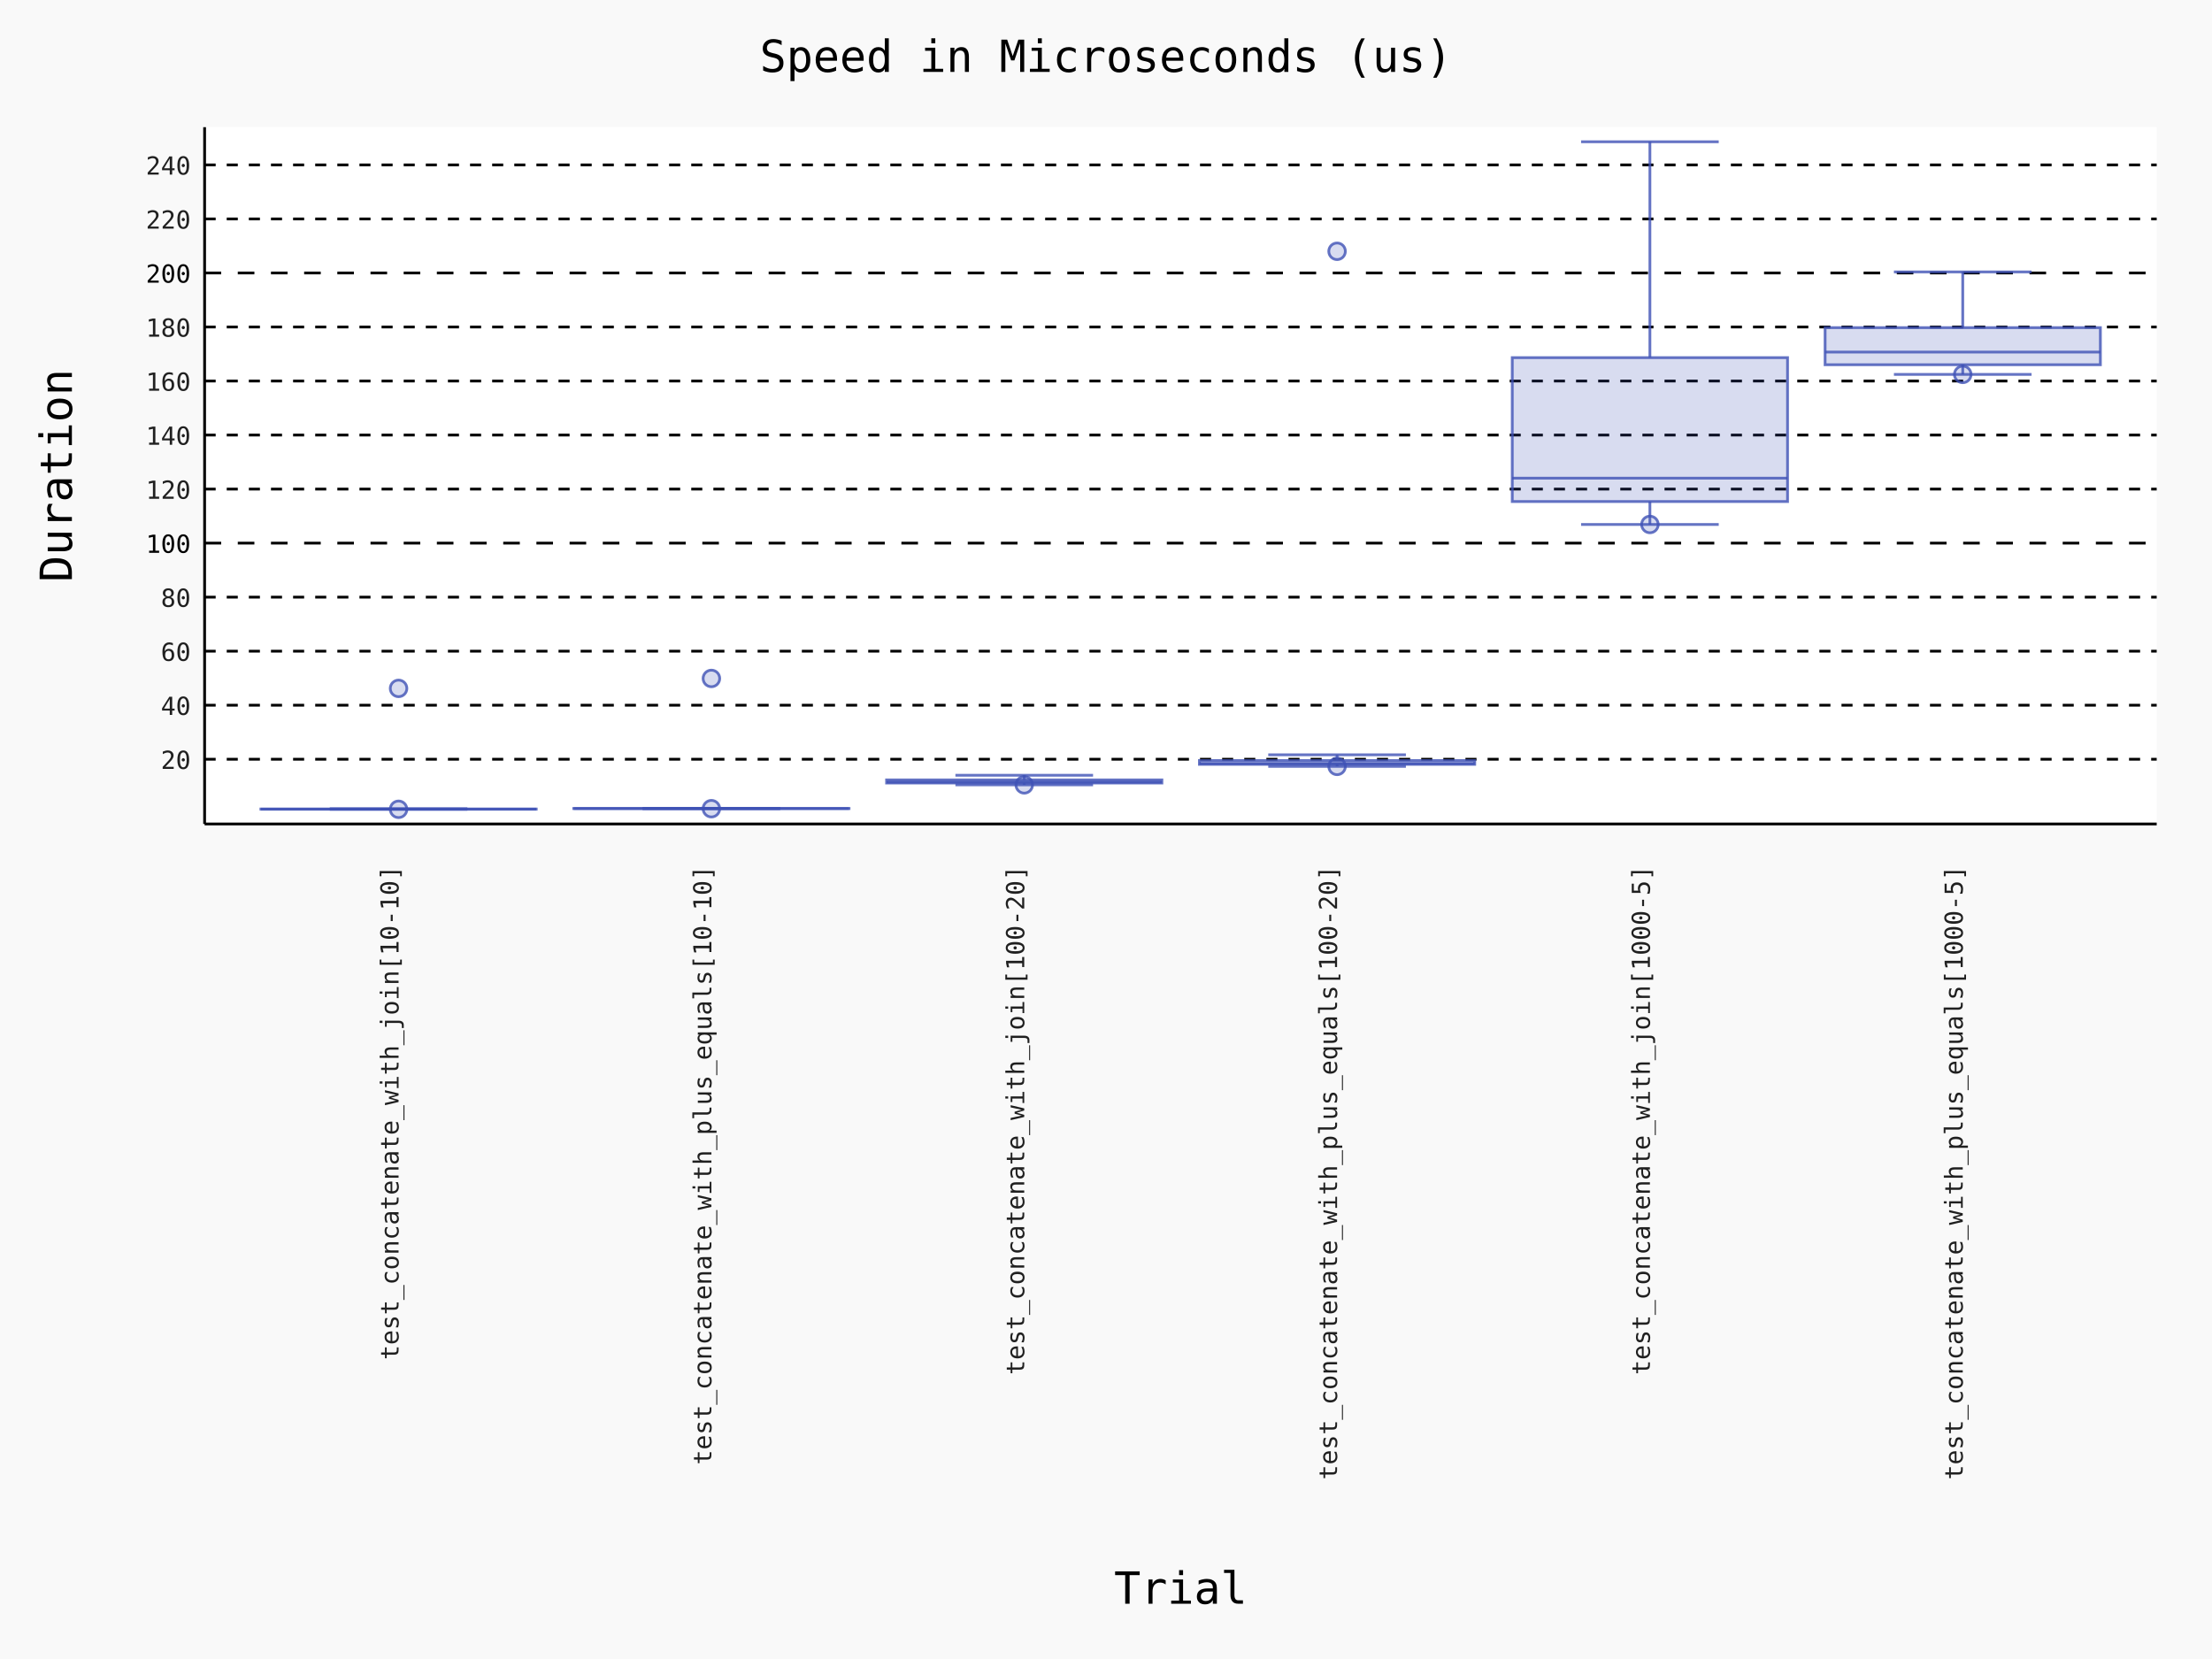
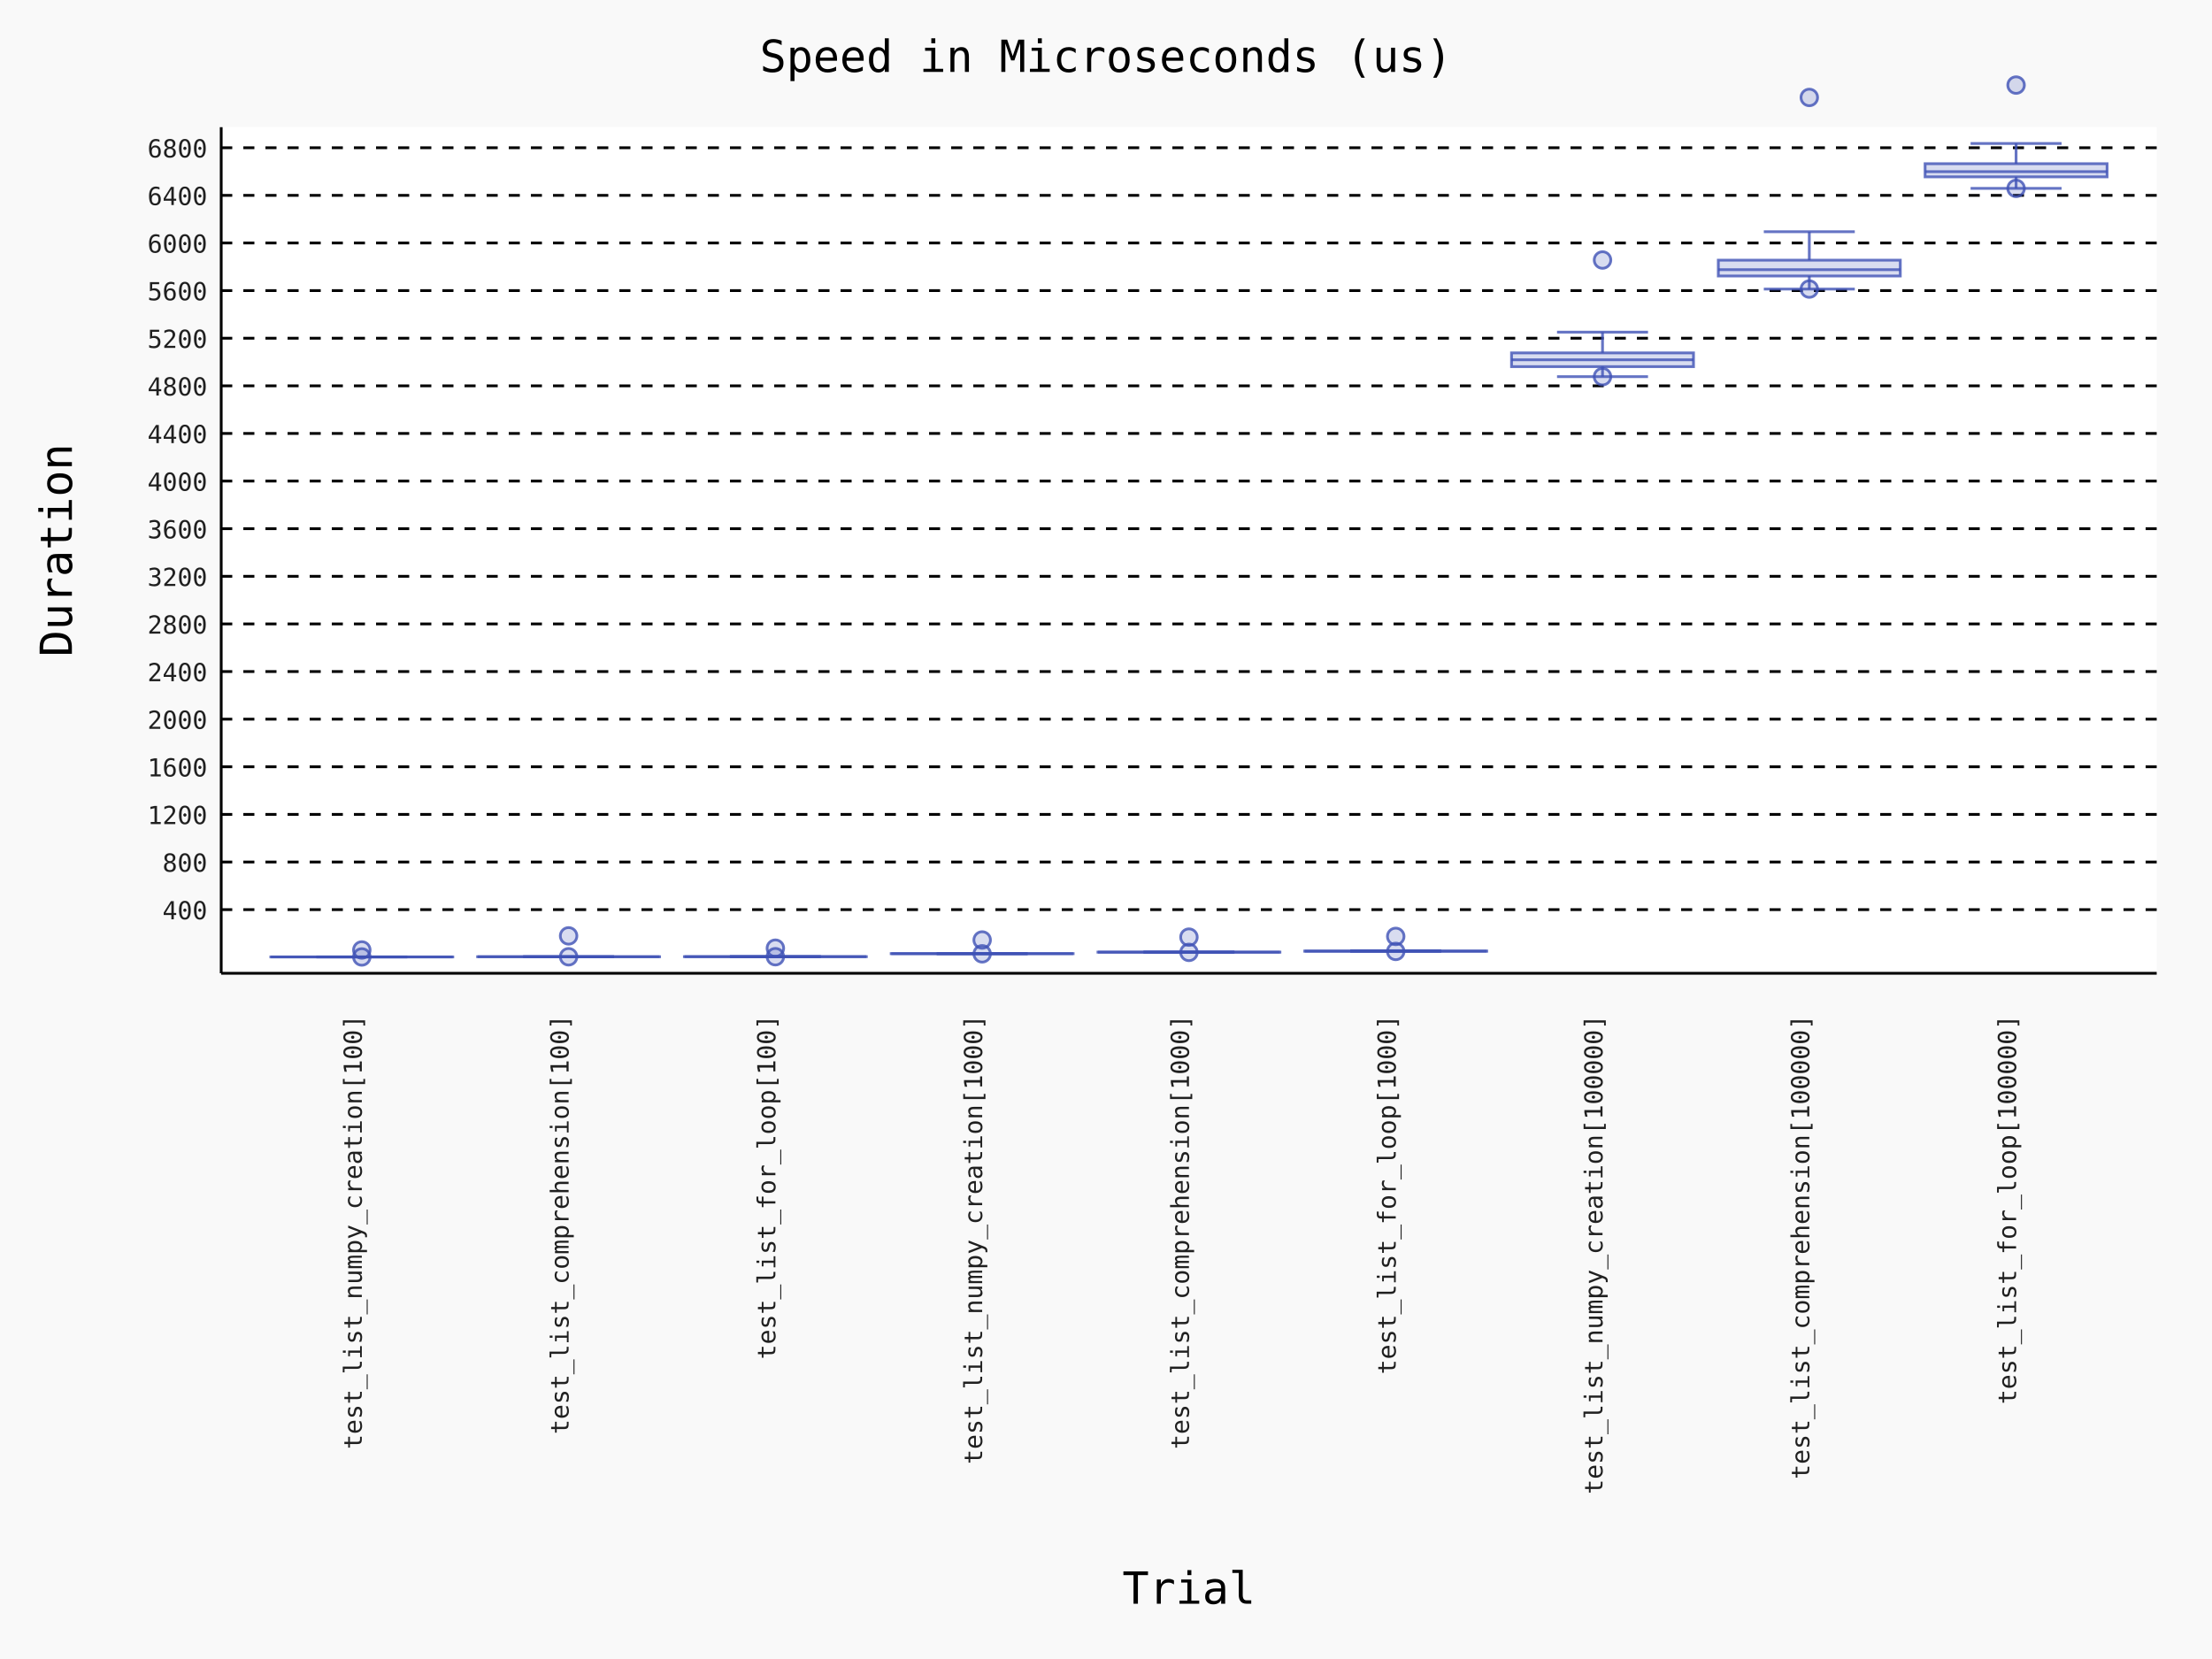
- <svg xmlns="http://www.w3.org/2000/svg" id="chart-5929dbca-f99c-4f09-94df-6c3a051a7369" class="pygal-chart" viewBox="0 0 800 600">
+ <svg xmlns="http://www.w3.org/2000/svg" id="chart-1de32f66-0fdd-46b3-b854-aa10393bd049" class="pygal-chart" viewBox="0 0 800 600">
  <defs>
-     <style type="text/css">#chart-5929dbca-f99c-4f09-94df-6c3a051a7369{-webkit-user-select:none;-webkit-font-smoothing:antialiased;font-family:Consolas,"Deja Vu Sans Mono","Bitstream Vera Sans Mono","Courier New",monospace}#chart-5929dbca-f99c-4f09-94df-6c3a051a7369 .title{font-family:Consolas,"Deja Vu Sans Mono","Bitstream Vera Sans Mono","Courier New",monospace;font-size:16px}#chart-5929dbca-f99c-4f09-94df-6c3a051a7369 .legends .legend text{font-family:Consolas,"Deja Vu Sans Mono","Bitstream Vera Sans Mono","Courier New",monospace;font-size:14px}#chart-5929dbca-f99c-4f09-94df-6c3a051a7369 .axis text{font-family:Consolas,"Deja Vu Sans Mono","Bitstream Vera Sans Mono","Courier New",monospace;font-size:10px}#chart-5929dbca-f99c-4f09-94df-6c3a051a7369 .axis text.major{font-family:Consolas,"Deja Vu Sans Mono","Bitstream Vera Sans Mono","Courier New",monospace;font-size:10px}#chart-5929dbca-f99c-4f09-94df-6c3a051a7369 .text-overlay text.value{font-family:Consolas,"Deja Vu Sans Mono","Bitstream Vera Sans Mono","Courier New",monospace;font-size:16px}#chart-5929dbca-f99c-4f09-94df-6c3a051a7369 .text-overlay text.label{font-family:Consolas,"Deja Vu Sans Mono","Bitstream Vera Sans Mono","Courier New",monospace;font-size:10px}#chart-5929dbca-f99c-4f09-94df-6c3a051a7369 .tooltip{font-family:Consolas,"Deja Vu Sans Mono","Bitstream Vera Sans Mono","Courier New",monospace;font-size:14px}#chart-5929dbca-f99c-4f09-94df-6c3a051a7369 text.no_data{font-family:Consolas,"Deja Vu Sans Mono","Bitstream Vera Sans Mono","Courier New",monospace;font-size:64px}
- #chart-5929dbca-f99c-4f09-94df-6c3a051a7369{background-color:rgba(249,249,249,1)}#chart-5929dbca-f99c-4f09-94df-6c3a051a7369 path,#chart-5929dbca-f99c-4f09-94df-6c3a051a7369 line,#chart-5929dbca-f99c-4f09-94df-6c3a051a7369 rect,#chart-5929dbca-f99c-4f09-94df-6c3a051a7369 circle{-webkit-transition:150ms;-moz-transition:150ms;transition:150ms}#chart-5929dbca-f99c-4f09-94df-6c3a051a7369 .graph &gt; .background{fill:rgba(249,249,249,1)}#chart-5929dbca-f99c-4f09-94df-6c3a051a7369 .plot &gt; .background{fill:rgba(255,255,255,1)}#chart-5929dbca-f99c-4f09-94df-6c3a051a7369 .graph{fill:rgba(0,0,0,.87)}#chart-5929dbca-f99c-4f09-94df-6c3a051a7369 text.no_data{fill:rgba(0,0,0,1)}#chart-5929dbca-f99c-4f09-94df-6c3a051a7369 .title{fill:rgba(0,0,0,1)}#chart-5929dbca-f99c-4f09-94df-6c3a051a7369 .legends .legend text{fill:rgba(0,0,0,.87)}#chart-5929dbca-f99c-4f09-94df-6c3a051a7369 .legends .legend:hover text{fill:rgba(0,0,0,1)}#chart-5929dbca-f99c-4f09-94df-6c3a051a7369 .axis .line{stroke:rgba(0,0,0,1)}#chart-5929dbca-f99c-4f09-94df-6c3a051a7369 .axis .guide.line{stroke:rgba(0,0,0,.54)}#chart-5929dbca-f99c-4f09-94df-6c3a051a7369 .axis .major.line{stroke:rgba(0,0,0,.87)}#chart-5929dbca-f99c-4f09-94df-6c3a051a7369 .axis text.major{fill:rgba(0,0,0,1)}#chart-5929dbca-f99c-4f09-94df-6c3a051a7369 .axis.y .guides:hover .guide.line,#chart-5929dbca-f99c-4f09-94df-6c3a051a7369 .line-graph .axis.x .guides:hover .guide.line,#chart-5929dbca-f99c-4f09-94df-6c3a051a7369 .stackedline-graph .axis.x .guides:hover .guide.line,#chart-5929dbca-f99c-4f09-94df-6c3a051a7369 .xy-graph .axis.x .guides:hover .guide.line{stroke:rgba(0,0,0,1)}#chart-5929dbca-f99c-4f09-94df-6c3a051a7369 .axis .guides:hover text{fill:rgba(0,0,0,1)}#chart-5929dbca-f99c-4f09-94df-6c3a051a7369 .reactive{fill-opacity:.7;stroke-opacity:.8;stroke-width:1}#chart-5929dbca-f99c-4f09-94df-6c3a051a7369 .ci{stroke:rgba(0,0,0,.87)}#chart-5929dbca-f99c-4f09-94df-6c3a051a7369 .reactive.active,#chart-5929dbca-f99c-4f09-94df-6c3a051a7369 .active .reactive{fill-opacity:.8;stroke-opacity:.9;stroke-width:4}#chart-5929dbca-f99c-4f09-94df-6c3a051a7369 .ci .reactive.active{stroke-width:1.5}#chart-5929dbca-f99c-4f09-94df-6c3a051a7369 .series text{fill:rgba(0,0,0,1)}#chart-5929dbca-f99c-4f09-94df-6c3a051a7369 .tooltip rect{fill:rgba(255,255,255,1);stroke:rgba(0,0,0,1);-webkit-transition:opacity 150ms;-moz-transition:opacity 150ms;transition:opacity 150ms}#chart-5929dbca-f99c-4f09-94df-6c3a051a7369 .tooltip .label{fill:rgba(0,0,0,.87)}#chart-5929dbca-f99c-4f09-94df-6c3a051a7369 .tooltip .label{fill:rgba(0,0,0,.87)}#chart-5929dbca-f99c-4f09-94df-6c3a051a7369 .tooltip .legend{font-size:.8em;fill:rgba(0,0,0,.54)}#chart-5929dbca-f99c-4f09-94df-6c3a051a7369 .tooltip .x_label{font-size:.6em;fill:rgba(0,0,0,1)}#chart-5929dbca-f99c-4f09-94df-6c3a051a7369 .tooltip .xlink{font-size:.5em;text-decoration:underline}#chart-5929dbca-f99c-4f09-94df-6c3a051a7369 .tooltip .value{font-size:1.5em}#chart-5929dbca-f99c-4f09-94df-6c3a051a7369 .bound{font-size:.5em}#chart-5929dbca-f99c-4f09-94df-6c3a051a7369 .max-value{font-size:.75em;fill:rgba(0,0,0,.54)}#chart-5929dbca-f99c-4f09-94df-6c3a051a7369 .map-element{fill:rgba(255,255,255,1);stroke:rgba(0,0,0,.54) !important}#chart-5929dbca-f99c-4f09-94df-6c3a051a7369 .map-element .reactive{fill-opacity:inherit;stroke-opacity:inherit}#chart-5929dbca-f99c-4f09-94df-6c3a051a7369 .color-0,#chart-5929dbca-f99c-4f09-94df-6c3a051a7369 .color-0 a:visited{stroke:#3F51B5;fill:#3F51B5}#chart-5929dbca-f99c-4f09-94df-6c3a051a7369 .color-1,#chart-5929dbca-f99c-4f09-94df-6c3a051a7369 .color-1 a:visited{stroke:#3F51B5;fill:#3F51B5}#chart-5929dbca-f99c-4f09-94df-6c3a051a7369 .color-2,#chart-5929dbca-f99c-4f09-94df-6c3a051a7369 .color-2 a:visited{stroke:#3F51B5;fill:#3F51B5}#chart-5929dbca-f99c-4f09-94df-6c3a051a7369 .color-3,#chart-5929dbca-f99c-4f09-94df-6c3a051a7369 .color-3 a:visited{stroke:#3F51B5;fill:#3F51B5}#chart-5929dbca-f99c-4f09-94df-6c3a051a7369 .color-4,#chart-5929dbca-f99c-4f09-94df-6c3a051a7369 .color-4 a:visited{stroke:#3F51B5;fill:#3F51B5}#chart-5929dbca-f99c-4f09-94df-6c3a051a7369 .color-5,#chart-5929dbca-f99c-4f09-94df-6c3a051a7369 .color-5 a:visited{stroke:#3F51B5;fill:#3F51B5}#chart-5929dbca-f99c-4f09-94df-6c3a051a7369 .text-overlay .color-0 text{fill:black}#chart-5929dbca-f99c-4f09-94df-6c3a051a7369 .text-overlay .color-1 text{fill:black}#chart-5929dbca-f99c-4f09-94df-6c3a051a7369 .text-overlay .color-2 text{fill:black}#chart-5929dbca-f99c-4f09-94df-6c3a051a7369 .text-overlay .color-3 text{fill:black}#chart-5929dbca-f99c-4f09-94df-6c3a051a7369 .text-overlay .color-4 text{fill:black}#chart-5929dbca-f99c-4f09-94df-6c3a051a7369 .text-overlay .color-5 text{fill:black}
- #chart-5929dbca-f99c-4f09-94df-6c3a051a7369 text.no_data{text-anchor:middle}#chart-5929dbca-f99c-4f09-94df-6c3a051a7369 .guide.line{fill:none}#chart-5929dbca-f99c-4f09-94df-6c3a051a7369 .centered{text-anchor:middle}#chart-5929dbca-f99c-4f09-94df-6c3a051a7369 .title{text-anchor:middle}#chart-5929dbca-f99c-4f09-94df-6c3a051a7369 .legends .legend text{fill-opacity:1}#chart-5929dbca-f99c-4f09-94df-6c3a051a7369 .axis.x text{text-anchor:middle}#chart-5929dbca-f99c-4f09-94df-6c3a051a7369 .axis.x:not(.web) text[transform]{text-anchor:start}#chart-5929dbca-f99c-4f09-94df-6c3a051a7369 .axis.x:not(.web) text[transform].backwards{text-anchor:end}#chart-5929dbca-f99c-4f09-94df-6c3a051a7369 .axis.y text{text-anchor:end}#chart-5929dbca-f99c-4f09-94df-6c3a051a7369 .axis.y text[transform].backwards{text-anchor:start}#chart-5929dbca-f99c-4f09-94df-6c3a051a7369 .axis.y2 text{text-anchor:start}#chart-5929dbca-f99c-4f09-94df-6c3a051a7369 .axis.y2 text[transform].backwards{text-anchor:end}#chart-5929dbca-f99c-4f09-94df-6c3a051a7369 .axis .guide.line{stroke-dasharray:4,4;stroke:black}#chart-5929dbca-f99c-4f09-94df-6c3a051a7369 .axis .major.guide.line{stroke-dasharray:6,6;stroke:black}#chart-5929dbca-f99c-4f09-94df-6c3a051a7369 .horizontal .axis.y .guide.line,#chart-5929dbca-f99c-4f09-94df-6c3a051a7369 .horizontal .axis.y2 .guide.line,#chart-5929dbca-f99c-4f09-94df-6c3a051a7369 .vertical .axis.x .guide.line{opacity:0}#chart-5929dbca-f99c-4f09-94df-6c3a051a7369 .horizontal .axis.always_show .guide.line,#chart-5929dbca-f99c-4f09-94df-6c3a051a7369 .vertical .axis.always_show .guide.line{opacity:1 !important}#chart-5929dbca-f99c-4f09-94df-6c3a051a7369 .axis.y .guides:hover .guide.line,#chart-5929dbca-f99c-4f09-94df-6c3a051a7369 .axis.y2 .guides:hover .guide.line,#chart-5929dbca-f99c-4f09-94df-6c3a051a7369 .axis.x .guides:hover .guide.line{opacity:1}#chart-5929dbca-f99c-4f09-94df-6c3a051a7369 .axis .guides:hover text{opacity:1}#chart-5929dbca-f99c-4f09-94df-6c3a051a7369 .nofill{fill:none}#chart-5929dbca-f99c-4f09-94df-6c3a051a7369 .subtle-fill{fill-opacity:.2}#chart-5929dbca-f99c-4f09-94df-6c3a051a7369 .dot{stroke-width:1px;fill-opacity:1;stroke-opacity:1}#chart-5929dbca-f99c-4f09-94df-6c3a051a7369 .dot.active{stroke-width:5px}#chart-5929dbca-f99c-4f09-94df-6c3a051a7369 .dot.negative{fill:transparent}#chart-5929dbca-f99c-4f09-94df-6c3a051a7369 text,#chart-5929dbca-f99c-4f09-94df-6c3a051a7369 tspan{stroke:none !important}#chart-5929dbca-f99c-4f09-94df-6c3a051a7369 .series text.active{opacity:1}#chart-5929dbca-f99c-4f09-94df-6c3a051a7369 .tooltip rect{fill-opacity:.95;stroke-width:.5}#chart-5929dbca-f99c-4f09-94df-6c3a051a7369 .tooltip text{fill-opacity:1}#chart-5929dbca-f99c-4f09-94df-6c3a051a7369 .showable{visibility:hidden}#chart-5929dbca-f99c-4f09-94df-6c3a051a7369 .showable.shown{visibility:visible}#chart-5929dbca-f99c-4f09-94df-6c3a051a7369 .gauge-background{fill:rgba(229,229,229,1);stroke:none}#chart-5929dbca-f99c-4f09-94df-6c3a051a7369 .bg-lines{stroke:rgba(249,249,249,1);stroke-width:2px}
+     <style type="text/css">#chart-1de32f66-0fdd-46b3-b854-aa10393bd049{-webkit-user-select:none;-webkit-font-smoothing:antialiased;font-family:Consolas,"Deja Vu Sans Mono","Bitstream Vera Sans Mono","Courier New",monospace}#chart-1de32f66-0fdd-46b3-b854-aa10393bd049 .title{font-family:Consolas,"Deja Vu Sans Mono","Bitstream Vera Sans Mono","Courier New",monospace;font-size:16px}#chart-1de32f66-0fdd-46b3-b854-aa10393bd049 .legends .legend text{font-family:Consolas,"Deja Vu Sans Mono","Bitstream Vera Sans Mono","Courier New",monospace;font-size:14px}#chart-1de32f66-0fdd-46b3-b854-aa10393bd049 .axis text{font-family:Consolas,"Deja Vu Sans Mono","Bitstream Vera Sans Mono","Courier New",monospace;font-size:10px}#chart-1de32f66-0fdd-46b3-b854-aa10393bd049 .axis text.major{font-family:Consolas,"Deja Vu Sans Mono","Bitstream Vera Sans Mono","Courier New",monospace;font-size:10px}#chart-1de32f66-0fdd-46b3-b854-aa10393bd049 .text-overlay text.value{font-family:Consolas,"Deja Vu Sans Mono","Bitstream Vera Sans Mono","Courier New",monospace;font-size:16px}#chart-1de32f66-0fdd-46b3-b854-aa10393bd049 .text-overlay text.label{font-family:Consolas,"Deja Vu Sans Mono","Bitstream Vera Sans Mono","Courier New",monospace;font-size:10px}#chart-1de32f66-0fdd-46b3-b854-aa10393bd049 .tooltip{font-family:Consolas,"Deja Vu Sans Mono","Bitstream Vera Sans Mono","Courier New",monospace;font-size:14px}#chart-1de32f66-0fdd-46b3-b854-aa10393bd049 text.no_data{font-family:Consolas,"Deja Vu Sans Mono","Bitstream Vera Sans Mono","Courier New",monospace;font-size:64px}
+ #chart-1de32f66-0fdd-46b3-b854-aa10393bd049{background-color:rgba(249,249,249,1)}#chart-1de32f66-0fdd-46b3-b854-aa10393bd049 path,#chart-1de32f66-0fdd-46b3-b854-aa10393bd049 line,#chart-1de32f66-0fdd-46b3-b854-aa10393bd049 rect,#chart-1de32f66-0fdd-46b3-b854-aa10393bd049 circle{-webkit-transition:150ms;-moz-transition:150ms;transition:150ms}#chart-1de32f66-0fdd-46b3-b854-aa10393bd049 .graph &gt; .background{fill:rgba(249,249,249,1)}#chart-1de32f66-0fdd-46b3-b854-aa10393bd049 .plot &gt; .background{fill:rgba(255,255,255,1)}#chart-1de32f66-0fdd-46b3-b854-aa10393bd049 .graph{fill:rgba(0,0,0,.87)}#chart-1de32f66-0fdd-46b3-b854-aa10393bd049 text.no_data{fill:rgba(0,0,0,1)}#chart-1de32f66-0fdd-46b3-b854-aa10393bd049 .title{fill:rgba(0,0,0,1)}#chart-1de32f66-0fdd-46b3-b854-aa10393bd049 .legends .legend text{fill:rgba(0,0,0,.87)}#chart-1de32f66-0fdd-46b3-b854-aa10393bd049 .legends .legend:hover text{fill:rgba(0,0,0,1)}#chart-1de32f66-0fdd-46b3-b854-aa10393bd049 .axis .line{stroke:rgba(0,0,0,1)}#chart-1de32f66-0fdd-46b3-b854-aa10393bd049 .axis .guide.line{stroke:rgba(0,0,0,.54)}#chart-1de32f66-0fdd-46b3-b854-aa10393bd049 .axis .major.line{stroke:rgba(0,0,0,.87)}#chart-1de32f66-0fdd-46b3-b854-aa10393bd049 .axis text.major{fill:rgba(0,0,0,1)}#chart-1de32f66-0fdd-46b3-b854-aa10393bd049 .axis.y .guides:hover .guide.line,#chart-1de32f66-0fdd-46b3-b854-aa10393bd049 .line-graph .axis.x .guides:hover .guide.line,#chart-1de32f66-0fdd-46b3-b854-aa10393bd049 .stackedline-graph .axis.x .guides:hover .guide.line,#chart-1de32f66-0fdd-46b3-b854-aa10393bd049 .xy-graph .axis.x .guides:hover .guide.line{stroke:rgba(0,0,0,1)}#chart-1de32f66-0fdd-46b3-b854-aa10393bd049 .axis .guides:hover text{fill:rgba(0,0,0,1)}#chart-1de32f66-0fdd-46b3-b854-aa10393bd049 .reactive{fill-opacity:.7;stroke-opacity:.8;stroke-width:1}#chart-1de32f66-0fdd-46b3-b854-aa10393bd049 .ci{stroke:rgba(0,0,0,.87)}#chart-1de32f66-0fdd-46b3-b854-aa10393bd049 .reactive.active,#chart-1de32f66-0fdd-46b3-b854-aa10393bd049 .active .reactive{fill-opacity:.8;stroke-opacity:.9;stroke-width:4}#chart-1de32f66-0fdd-46b3-b854-aa10393bd049 .ci .reactive.active{stroke-width:1.5}#chart-1de32f66-0fdd-46b3-b854-aa10393bd049 .series text{fill:rgba(0,0,0,1)}#chart-1de32f66-0fdd-46b3-b854-aa10393bd049 .tooltip rect{fill:rgba(255,255,255,1);stroke:rgba(0,0,0,1);-webkit-transition:opacity 150ms;-moz-transition:opacity 150ms;transition:opacity 150ms}#chart-1de32f66-0fdd-46b3-b854-aa10393bd049 .tooltip .label{fill:rgba(0,0,0,.87)}#chart-1de32f66-0fdd-46b3-b854-aa10393bd049 .tooltip .label{fill:rgba(0,0,0,.87)}#chart-1de32f66-0fdd-46b3-b854-aa10393bd049 .tooltip .legend{font-size:.8em;fill:rgba(0,0,0,.54)}#chart-1de32f66-0fdd-46b3-b854-aa10393bd049 .tooltip .x_label{font-size:.6em;fill:rgba(0,0,0,1)}#chart-1de32f66-0fdd-46b3-b854-aa10393bd049 .tooltip .xlink{font-size:.5em;text-decoration:underline}#chart-1de32f66-0fdd-46b3-b854-aa10393bd049 .tooltip .value{font-size:1.5em}#chart-1de32f66-0fdd-46b3-b854-aa10393bd049 .bound{font-size:.5em}#chart-1de32f66-0fdd-46b3-b854-aa10393bd049 .max-value{font-size:.75em;fill:rgba(0,0,0,.54)}#chart-1de32f66-0fdd-46b3-b854-aa10393bd049 .map-element{fill:rgba(255,255,255,1);stroke:rgba(0,0,0,.54) !important}#chart-1de32f66-0fdd-46b3-b854-aa10393bd049 .map-element .reactive{fill-opacity:inherit;stroke-opacity:inherit}#chart-1de32f66-0fdd-46b3-b854-aa10393bd049 .color-0,#chart-1de32f66-0fdd-46b3-b854-aa10393bd049 .color-0 a:visited{stroke:#3F51B5;fill:#3F51B5}#chart-1de32f66-0fdd-46b3-b854-aa10393bd049 .color-1,#chart-1de32f66-0fdd-46b3-b854-aa10393bd049 .color-1 a:visited{stroke:#3F51B5;fill:#3F51B5}#chart-1de32f66-0fdd-46b3-b854-aa10393bd049 .color-2,#chart-1de32f66-0fdd-46b3-b854-aa10393bd049 .color-2 a:visited{stroke:#3F51B5;fill:#3F51B5}#chart-1de32f66-0fdd-46b3-b854-aa10393bd049 .color-3,#chart-1de32f66-0fdd-46b3-b854-aa10393bd049 .color-3 a:visited{stroke:#3F51B5;fill:#3F51B5}#chart-1de32f66-0fdd-46b3-b854-aa10393bd049 .color-4,#chart-1de32f66-0fdd-46b3-b854-aa10393bd049 .color-4 a:visited{stroke:#3F51B5;fill:#3F51B5}#chart-1de32f66-0fdd-46b3-b854-aa10393bd049 .color-5,#chart-1de32f66-0fdd-46b3-b854-aa10393bd049 .color-5 a:visited{stroke:#3F51B5;fill:#3F51B5}#chart-1de32f66-0fdd-46b3-b854-aa10393bd049 .color-6,#chart-1de32f66-0fdd-46b3-b854-aa10393bd049 .color-6 a:visited{stroke:#3F51B5;fill:#3F51B5}#chart-1de32f66-0fdd-46b3-b854-aa10393bd049 .color-7,#chart-1de32f66-0fdd-46b3-b854-aa10393bd049 .color-7 a:visited{stroke:#3F51B5;fill:#3F51B5}#chart-1de32f66-0fdd-46b3-b854-aa10393bd049 .color-8,#chart-1de32f66-0fdd-46b3-b854-aa10393bd049 .color-8 a:visited{stroke:#3F51B5;fill:#3F51B5}#chart-1de32f66-0fdd-46b3-b854-aa10393bd049 .text-overlay .color-0 text{fill:black}#chart-1de32f66-0fdd-46b3-b854-aa10393bd049 .text-overlay .color-1 text{fill:black}#chart-1de32f66-0fdd-46b3-b854-aa10393bd049 .text-overlay .color-2 text{fill:black}#chart-1de32f66-0fdd-46b3-b854-aa10393bd049 .text-overlay .color-3 text{fill:black}#chart-1de32f66-0fdd-46b3-b854-aa10393bd049 .text-overlay .color-4 text{fill:black}#chart-1de32f66-0fdd-46b3-b854-aa10393bd049 .text-overlay .color-5 text{fill:black}#chart-1de32f66-0fdd-46b3-b854-aa10393bd049 .text-overlay .color-6 text{fill:black}#chart-1de32f66-0fdd-46b3-b854-aa10393bd049 .text-overlay .color-7 text{fill:black}#chart-1de32f66-0fdd-46b3-b854-aa10393bd049 .text-overlay .color-8 text{fill:black}
+ #chart-1de32f66-0fdd-46b3-b854-aa10393bd049 text.no_data{text-anchor:middle}#chart-1de32f66-0fdd-46b3-b854-aa10393bd049 .guide.line{fill:none}#chart-1de32f66-0fdd-46b3-b854-aa10393bd049 .centered{text-anchor:middle}#chart-1de32f66-0fdd-46b3-b854-aa10393bd049 .title{text-anchor:middle}#chart-1de32f66-0fdd-46b3-b854-aa10393bd049 .legends .legend text{fill-opacity:1}#chart-1de32f66-0fdd-46b3-b854-aa10393bd049 .axis.x text{text-anchor:middle}#chart-1de32f66-0fdd-46b3-b854-aa10393bd049 .axis.x:not(.web) text[transform]{text-anchor:start}#chart-1de32f66-0fdd-46b3-b854-aa10393bd049 .axis.x:not(.web) text[transform].backwards{text-anchor:end}#chart-1de32f66-0fdd-46b3-b854-aa10393bd049 .axis.y text{text-anchor:end}#chart-1de32f66-0fdd-46b3-b854-aa10393bd049 .axis.y text[transform].backwards{text-anchor:start}#chart-1de32f66-0fdd-46b3-b854-aa10393bd049 .axis.y2 text{text-anchor:start}#chart-1de32f66-0fdd-46b3-b854-aa10393bd049 .axis.y2 text[transform].backwards{text-anchor:end}#chart-1de32f66-0fdd-46b3-b854-aa10393bd049 .axis .guide.line{stroke-dasharray:4,4;stroke:black}#chart-1de32f66-0fdd-46b3-b854-aa10393bd049 .axis .major.guide.line{stroke-dasharray:6,6;stroke:black}#chart-1de32f66-0fdd-46b3-b854-aa10393bd049 .horizontal .axis.y .guide.line,#chart-1de32f66-0fdd-46b3-b854-aa10393bd049 .horizontal .axis.y2 .guide.line,#chart-1de32f66-0fdd-46b3-b854-aa10393bd049 .vertical .axis.x .guide.line{opacity:0}#chart-1de32f66-0fdd-46b3-b854-aa10393bd049 .horizontal .axis.always_show .guide.line,#chart-1de32f66-0fdd-46b3-b854-aa10393bd049 .vertical .axis.always_show .guide.line{opacity:1 !important}#chart-1de32f66-0fdd-46b3-b854-aa10393bd049 .axis.y .guides:hover .guide.line,#chart-1de32f66-0fdd-46b3-b854-aa10393bd049 .axis.y2 .guides:hover .guide.line,#chart-1de32f66-0fdd-46b3-b854-aa10393bd049 .axis.x .guides:hover .guide.line{opacity:1}#chart-1de32f66-0fdd-46b3-b854-aa10393bd049 .axis .guides:hover text{opacity:1}#chart-1de32f66-0fdd-46b3-b854-aa10393bd049 .nofill{fill:none}#chart-1de32f66-0fdd-46b3-b854-aa10393bd049 .subtle-fill{fill-opacity:.2}#chart-1de32f66-0fdd-46b3-b854-aa10393bd049 .dot{stroke-width:1px;fill-opacity:1;stroke-opacity:1}#chart-1de32f66-0fdd-46b3-b854-aa10393bd049 .dot.active{stroke-width:5px}#chart-1de32f66-0fdd-46b3-b854-aa10393bd049 .dot.negative{fill:transparent}#chart-1de32f66-0fdd-46b3-b854-aa10393bd049 text,#chart-1de32f66-0fdd-46b3-b854-aa10393bd049 tspan{stroke:none !important}#chart-1de32f66-0fdd-46b3-b854-aa10393bd049 .series text.active{opacity:1}#chart-1de32f66-0fdd-46b3-b854-aa10393bd049 .tooltip rect{fill-opacity:.95;stroke-width:.5}#chart-1de32f66-0fdd-46b3-b854-aa10393bd049 .tooltip text{fill-opacity:1}#chart-1de32f66-0fdd-46b3-b854-aa10393bd049 .showable{visibility:hidden}#chart-1de32f66-0fdd-46b3-b854-aa10393bd049 .showable.shown{visibility:visible}#chart-1de32f66-0fdd-46b3-b854-aa10393bd049 .gauge-background{fill:rgba(229,229,229,1);stroke:none}#chart-1de32f66-0fdd-46b3-b854-aa10393bd049 .bg-lines{stroke:rgba(249,249,249,1);stroke-width:2px}
.tooltip .value{font-size:1em !important}.axis text{font-size:9px !important}</style>
  </defs>
  <g class="graph custombox-graph vertical">
    <rect x="0" y="0" width="800" height="600" class="background" />
-     <g transform="translate(74, 46)" class="plot">
-       <rect x="0" y="0" width="706.0" height="252.0" class="background" />
+     <g transform="translate(80, 46)" class="plot">
+       <rect x="0" y="0" width="700.0" height="306.0" class="background" />
      <g class="axis y always_show">
-         <path d="M0 252 h706" class="line" />
-         <g class="guides">
-           <path d="M0 228.59 h706" class="guide line" />
-           <text x="-5" y="232.09" class="">20</text>
-         </g>
-         <g class="guides">
-           <path d="M0 209.049 h706" class="guide line" />
-           <text x="-5" y="212.549" class="">40</text>
-         </g>
-         <g class="guides">
-           <path d="M0 189.508 h706" class="guide line" />
-           <text x="-5" y="193.008" class="">60</text>
-         </g>
-         <g class="guides">
-           <path d="M0 169.967 h706" class="guide line" />
-           <text x="-5" y="173.467" class="">80</text>
-         </g>
-         <g class="guides">
-           <path d="M0 150.426 h706" class="major guide line" />
-           <text x="-5" y="153.926" class="major">100</text>
-         </g>
-         <g class="guides">
-           <path d="M0 130.885 h706" class="guide line" />
-           <text x="-5" y="134.385" class="">120</text>
-         </g>
-         <g class="guides">
-           <path d="M0 111.344 h706" class="guide line" />
-           <text x="-5" y="114.844" class="">140</text>
-         </g>
-         <g class="guides">
-           <path d="M0 91.803 h706" class="guide line" />
-           <text x="-5" y="95.303" class="">160</text>
-         </g>
-         <g class="guides">
-           <path d="M0 72.262 h706" class="guide line" />
-           <text x="-5" y="75.762" class="">180</text>
-         </g>
-         <g class="guides">
-           <path d="M0 52.721 h706" class="major guide line" />
-           <text x="-5" y="56.221" class="major">200</text>
-         </g>
-         <g class="guides">
-           <path d="M0 33.181 h706" class="guide line" />
-           <text x="-5" y="36.681" class="">220</text>
-         </g>
-         <g class="guides">
-           <path d="M0 13.64 h706" class="guide line" />
-           <text x="-5" y="17.14" class="">240</text>
+         <path d="M0 306 h700" class="line" />
+         <g class="guides">
+           <path d="M0 282.98 h700" class="guide line" />
+           <text x="-5" y="286.48" class="">400</text>
+         </g>
+         <g class="guides">
+           <path d="M0 265.758 h700" class="guide line" />
+           <text x="-5" y="269.258" class="">800</text>
+         </g>
+         <g class="guides">
+           <path d="M0 248.537 h700" class="guide line" />
+           <text x="-5" y="252.037" class="">1200</text>
+         </g>
+         <g class="guides">
+           <path d="M0 231.315 h700" class="guide line" />
+           <text x="-5" y="234.815" class="">1600</text>
+         </g>
+         <g class="guides">
+           <path d="M0 214.094 h700" class="guide line" />
+           <text x="-5" y="217.594" class="">2000</text>
+         </g>
+         <g class="guides">
+           <path d="M0 196.872 h700" class="guide line" />
+           <text x="-5" y="200.372" class="">2400</text>
+         </g>
+         <g class="guides">
+           <path d="M0 179.65 h700" class="guide line" />
+           <text x="-5" y="183.15" class="">2800</text>
+         </g>
+         <g class="guides">
+           <path d="M0 162.429 h700" class="guide line" />
+           <text x="-5" y="165.929" class="">3200</text>
+         </g>
+         <g class="guides">
+           <path d="M0 145.207 h700" class="guide line" />
+           <text x="-5" y="148.707" class="">3600</text>
+         </g>
+         <g class="guides">
+           <path d="M0 127.986 h700" class="guide line" />
+           <text x="-5" y="131.486" class="">4000</text>
+         </g>
+         <g class="guides">
+           <path d="M0 110.764 h700" class="guide line" />
+           <text x="-5" y="114.264" class="">4400</text>
+         </g>
+         <g class="guides">
+           <path d="M0 93.542 h700" class="guide line" />
+           <text x="-5" y="97.042" class="">4800</text>
+         </g>
+         <g class="guides">
+           <path d="M0 76.321 h700" class="guide line" />
+           <text x="-5" y="79.821" class="">5200</text>
+         </g>
+         <g class="guides">
+           <path d="M0 59.099 h700" class="guide line" />
+           <text x="-5" y="62.599" class="">5600</text>
+         </g>
+         <g class="guides">
+           <path d="M0 41.878 h700" class="guide line" />
+           <text x="-5" y="45.378" class="">6000</text>
+         </g>
+         <g class="guides">
+           <path d="M0 24.656 h700" class="guide line" />
+           <text x="-5" y="28.156" class="">6400</text>
+         </g>
+         <g class="guides">
+           <path d="M0 7.435 h700" class="guide line" />
+           <text x="-5" y="10.935" class="">6800</text>
        </g>
      </g>
      <g class="axis x">
-         <path d="M0 0 v252" class="line" />
-         <g class="guides">
-           <path d="M70.147 0 v252" class="guide line" />
-           <text x="70.147" y="267.0" class="backwards" transform="rotate(270 70.14744 267)">test_concatenate_with_join[10-10]</text>
-         </g>
-         <g class="guides">
-           <path d="M183.288 0 v252" class="guide line" />
-           <text x="183.288" y="267.0" class="backwards" transform="rotate(270 183.2885 267)">test_concatenate_with_plus_equals[10-10]</text>
-         </g>
-         <g class="guides">
-           <path d="M296.429 0 v252" class="guide line" />
-           <text x="296.429" y="267.0" class="backwards" transform="rotate(270 296.4295 267)">test_concatenate_with_join[100-20]</text>
-         </g>
-         <g class="guides">
-           <path d="M409.571 0 v252" class="guide line" />
-           <text x="409.571" y="267.0" class="backwards" transform="rotate(270 409.5705 267)">test_concatenate_with_plus_equals[100-20]</text>
-         </g>
-         <g class="guides">
-           <path d="M522.712 0 v252" class="guide line" />
-           <text x="522.712" y="267.0" class="backwards" transform="rotate(270 522.7115 267)">test_concatenate_with_join[1000-5]</text>
-         </g>
-         <g class="guides">
-           <path d="M635.853 0 v252" class="guide line" />
-           <text x="635.853" y="267.0" class="backwards" transform="rotate(270 635.8526 267)">test_concatenate_with_plus_equals[1000-5]</text>
+         <path d="M0 0 v306" class="line" />
+         <g class="guides">
+           <path d="M50.855 0 v306" class="guide line" />
+           <text x="50.855" y="321.0" class="backwards" transform="rotate(270 50.8547 321)">test_list_numpy_creation[100]</text>
+         </g>
+         <g class="guides">
+           <path d="M125.641 0 v306" class="guide line" />
+           <text x="125.641" y="321.0" class="backwards" transform="rotate(270 125.641 321)">test_list_comprehension[100]</text>
+         </g>
+         <g class="guides">
+           <path d="M200.427 0 v306" class="guide line" />
+           <text x="200.427" y="321.0" class="backwards" transform="rotate(270 200.4273 321)">test_list_for_loop[100]</text>
+         </g>
+         <g class="guides">
+           <path d="M275.214 0 v306" class="guide line" />
+           <text x="275.214" y="321.0" class="backwards" transform="rotate(270 275.2137 321)">test_list_numpy_creation[1000]</text>
+         </g>
+         <g class="guides">
+           <path d="M350 0 v306" class="guide line" />
+           <text x="350.0" y="321.0" class="backwards" transform="rotate(270 350 321)">test_list_comprehension[1000]</text>
+         </g>
+         <g class="guides">
+           <path d="M424.786 0 v306" class="guide line" />
+           <text x="424.786" y="321.0" class="backwards" transform="rotate(270 424.7863 321)">test_list_for_loop[1000]</text>
+         </g>
+         <g class="guides">
+           <path d="M499.573 0 v306" class="guide line" />
+           <text x="499.573" y="321.0" class="backwards" transform="rotate(270 499.5727 321)">test_list_numpy_creation[100000]</text>
+         </g>
+         <g class="guides">
+           <path d="M574.359 0 v306" class="guide line" />
+           <text x="574.359" y="321.0" class="backwards" transform="rotate(270 574.359 321)">test_list_comprehension[100000]</text>
+         </g>
+         <g class="guides">
+           <path d="M649.145 0 v306" class="guide line" />
+           <text x="649.145" y="321.0" class="backwards" transform="rotate(270 649.1453 321)">test_list_for_loop[100000]</text>
        </g>
      </g>
      <g class="series serie-0 color-0">
        <g class="boxes">
          <g class="box">
-             <path stroke-width="3" d="M45.256 246.694 L95.038 246.694" class="reactive tooltip-trigger" />
-             <path stroke-width="3" d="M20.365 246.639 L119.929 246.639" class="reactive tooltip-trigger" />
-             <path stroke-width="3" d="M45.256 246.483 L95.038 246.483" class="reactive tooltip-trigger" />
-             <path stroke-width="2" d="M70.147 246.694 L70.147 246.653" class="reactive tooltip-trigger" />
-             <path stroke-width="2" d="M70.147 246.483 L70.147 246.585" class="reactive tooltip-trigger" />
-             <rect x="20.365" y="246.585" height="0.068" width="99.564" class="subtle-fill reactive tooltip-trigger" />
-             <circle cx="70.147" cy="246.694" r="3" class="subtle-fill reactive tooltip-trigger" />
-             <circle cx="70.147" cy="202.966" r="3" class="subtle-fill reactive tooltip-trigger" />
+             <path stroke-width="3" d="M34.402 300.093 L67.308 300.093" class="reactive tooltip-trigger" />
+             <path stroke-width="3" d="M17.949 300.087 L83.761 300.087" class="reactive tooltip-trigger" />
+             <path stroke-width="3" d="M34.402 300.081 L67.308 300.081" class="reactive tooltip-trigger" />
+             <path stroke-width="2" d="M50.855 300.093 L50.855 300.088" class="reactive tooltip-trigger" />
+             <path stroke-width="2" d="M50.855 300.081 L50.855 300.086" class="reactive tooltip-trigger" />
+             <rect x="17.949" y="300.086" height="0.003" width="65.812" class="subtle-fill reactive tooltip-trigger" />
+             <circle cx="50.855" cy="300.094" r="3" class="subtle-fill reactive tooltip-trigger" />
+             <circle cx="50.855" cy="297.572" r="3" class="subtle-fill reactive tooltip-trigger" />
          </g>
        </g>
      </g>
      <g class="series serie-1 color-1">
        <g class="boxes">
          <g class="box">
-             <path stroke-width="3" d="M158.397 246.471 L208.179 246.471" class="reactive tooltip-trigger" />
-             <path stroke-width="3" d="M133.506 246.409 L233.071 246.409" class="reactive tooltip-trigger" />
-             <path stroke-width="3" d="M158.397 246.335 L208.179 246.335" class="reactive tooltip-trigger" />
-             <path stroke-width="2" d="M183.288 246.471 L183.288 246.423" class="reactive tooltip-trigger" />
-             <path stroke-width="2" d="M183.288 246.335 L183.288 246.388" class="reactive tooltip-trigger" />
-             <rect x="133.506" y="246.388" height="0.035" width="99.564" class="subtle-fill reactive tooltip-trigger" />
-             <circle cx="183.288" cy="246.471" r="3" class="subtle-fill reactive tooltip-trigger" />
-             <circle cx="183.288" cy="199.369" r="3" class="subtle-fill reactive tooltip-trigger" />
+             <path stroke-width="3" d="M109.188 300.033 L142.094 300.033" class="reactive tooltip-trigger" />
+             <path stroke-width="3" d="M92.735 300.02 L158.547 300.02" class="reactive tooltip-trigger" />
+             <path stroke-width="3" d="M109.188 300.006 L142.094 300.006" class="reactive tooltip-trigger" />
+             <path stroke-width="2" d="M125.641 300.033 L125.641 300.023" class="reactive tooltip-trigger" />
+             <path stroke-width="2" d="M125.641 300.006 L125.641 300.016" class="reactive tooltip-trigger" />
+             <rect x="92.735" y="300.016" height="0.007" width="65.812" class="subtle-fill reactive tooltip-trigger" />
+             <circle cx="125.641" cy="300.035" r="3" class="subtle-fill reactive tooltip-trigger" />
+             <circle cx="125.641" cy="292.475" r="3" class="subtle-fill reactive tooltip-trigger" />
          </g>
        </g>
      </g>
      <g class="series serie-2 color-2">
        <g class="boxes">
          <g class="box">
-             <path stroke-width="3" d="M271.538 237.852 L321.321 237.852" class="reactive tooltip-trigger" />
-             <path stroke-width="3" d="M246.647 236.857 L346.212 236.857" class="reactive tooltip-trigger" />
-             <path stroke-width="3" d="M271.538 234.384 L321.321 234.384" class="reactive tooltip-trigger" />
-             <path stroke-width="2" d="M296.429 237.852 L296.429 237.186" class="reactive tooltip-trigger" />
-             <path stroke-width="2" d="M296.429 234.384 L296.429 236.065" class="reactive tooltip-trigger" />
-             <rect x="246.647" y="236.065" height="1.121" width="99.564" class="subtle-fill reactive tooltip-trigger" />
-             <circle cx="296.429" cy="237.852" r="3" class="subtle-fill reactive tooltip-trigger" />
-             <circle cx="296.429" cy="-13991.306" r="3" class="subtle-fill reactive tooltip-trigger" />
+             <path stroke-width="3" d="M183.974 300.002 L216.88 300.002" class="reactive tooltip-trigger" />
+             <path stroke-width="3" d="M167.521 299.993 L233.333 299.993" class="reactive tooltip-trigger" />
+             <path stroke-width="3" d="M183.974 299.983 L216.88 299.983" class="reactive tooltip-trigger" />
+             <path stroke-width="2" d="M200.427 300.002 L200.427 299.995" class="reactive tooltip-trigger" />
+             <path stroke-width="2" d="M200.427 299.983 L200.427 299.99" class="reactive tooltip-trigger" />
+             <rect x="167.521" y="299.99" height="0.005" width="65.812" class="subtle-fill reactive tooltip-trigger" />
+             <circle cx="200.427" cy="300.006" r="3" class="subtle-fill reactive tooltip-trigger" />
+             <circle cx="200.427" cy="296.928" r="3" class="subtle-fill reactive tooltip-trigger" />
          </g>
        </g>
      </g>
      <g class="series serie-3 color-3">
        <g class="boxes">
          <g class="box">
-             <path stroke-width="3" d="M384.679 231.175 L434.462 231.175" class="reactive tooltip-trigger" />
-             <path stroke-width="3" d="M359.788 230.132 L459.353 230.132" class="reactive tooltip-trigger" />
-             <path stroke-width="3" d="M384.679 226.984 L434.462 226.984" class="reactive tooltip-trigger" />
-             <path stroke-width="2" d="M409.571 231.175 L409.571 230.432" class="reactive tooltip-trigger" />
-             <path stroke-width="2" d="M409.571 226.984 L409.571 229.055" class="reactive tooltip-trigger" />
-             <rect x="359.788" y="229.055" height="1.377" width="99.564" class="subtle-fill reactive tooltip-trigger" />
-             <circle cx="409.571" cy="231.175" r="3" class="subtle-fill reactive tooltip-trigger" />
-             <circle cx="409.571" cy="44.884" r="3" class="subtle-fill reactive tooltip-trigger" />
+             <path stroke-width="3" d="M258.761 298.958 L291.667 298.958" class="reactive tooltip-trigger" />
+             <path stroke-width="3" d="M242.308 298.895 L308.12 298.895" class="reactive tooltip-trigger" />
+             <path stroke-width="3" d="M258.761 298.833 L291.667 298.833" class="reactive tooltip-trigger" />
+             <path stroke-width="2" d="M275.214 298.958 L275.214 298.911" class="reactive tooltip-trigger" />
+             <path stroke-width="2" d="M275.214 298.833 L275.214 298.88" class="reactive tooltip-trigger" />
+             <rect x="242.308" y="298.88" height="0.031" width="65.812" class="subtle-fill reactive tooltip-trigger" />
+             <circle cx="275.214" cy="298.964" r="3" class="subtle-fill reactive tooltip-trigger" />
+             <circle cx="275.214" cy="293.963" r="3" class="subtle-fill reactive tooltip-trigger" />
          </g>
        </g>
      </g>
      <g class="series serie-4 color-4">
        <g class="boxes">
          <g class="box">
-             <path stroke-width="3" d="M497.821 143.683 L547.603 143.683" class="reactive tooltip-trigger" />
-             <path stroke-width="3" d="M472.929 126.932 L572.494 126.932" class="reactive tooltip-trigger" />
-             <path stroke-width="3" d="M497.821 5.272 L547.603 5.272" class="reactive tooltip-trigger" />
-             <path stroke-width="2" d="M522.712 143.683 L522.712 135.389" class="reactive tooltip-trigger" />
-             <path stroke-width="2" d="M522.712 5.272 L522.712 83.344" class="reactive tooltip-trigger" />
-             <rect x="472.929" y="83.344" height="52.045" width="99.564" class="subtle-fill reactive tooltip-trigger" />
-             <circle cx="522.712" cy="143.683" r="3" class="subtle-fill reactive tooltip-trigger" />
-             <circle cx="522.712" cy="-59070.586" r="3" class="subtle-fill reactive tooltip-trigger" />
+             <path stroke-width="3" d="M333.547 298.428 L366.453 298.428" class="reactive tooltip-trigger" />
+             <path stroke-width="3" d="M317.094 298.356 L382.906 298.356" class="reactive tooltip-trigger" />
+             <path stroke-width="3" d="M333.547 298.277 L366.453 298.277" class="reactive tooltip-trigger" />
+             <path stroke-width="2" d="M350 298.428 L350 298.372" class="reactive tooltip-trigger" />
+             <path stroke-width="2" d="M350 298.277 L350 298.334" class="reactive tooltip-trigger" />
+             <rect x="317.094" y="298.334" height="0.038" width="65.812" class="subtle-fill reactive tooltip-trigger" />
+             <circle cx="350.0" cy="298.441" r="3" class="subtle-fill reactive tooltip-trigger" />
+             <circle cx="350.0" cy="292.93" r="3" class="subtle-fill reactive tooltip-trigger" />
          </g>
        </g>
      </g>
      <g class="series serie-5 color-5">
        <g class="boxes">
          <g class="box">
-             <path stroke-width="3" d="M610.962 89.407 L660.744 89.407" class="reactive tooltip-trigger" />
-             <path stroke-width="3" d="M586.071 81.329 L685.635 81.329" class="reactive tooltip-trigger" />
-             <path stroke-width="3" d="M610.962 52.342 L660.744 52.342" class="reactive tooltip-trigger" />
-             <path stroke-width="2" d="M635.853 89.407 L635.853 85.91" class="reactive tooltip-trigger" />
-             <path stroke-width="2" d="M635.853 52.342 L635.853 72.496" class="reactive tooltip-trigger" />
-             <rect x="586.071" y="72.496" height="13.414" width="99.564" class="subtle-fill reactive tooltip-trigger" />
-             <circle cx="635.853" cy="89.407" r="3" class="subtle-fill reactive tooltip-trigger" />
-             <circle cx="635.853" cy="-200.147" r="3" class="subtle-fill reactive tooltip-trigger" />
+             <path stroke-width="3" d="M408.333 298.098 L441.239 298.098" class="reactive tooltip-trigger" />
+             <path stroke-width="3" d="M391.88 297.999 L457.692 297.999" class="reactive tooltip-trigger" />
+             <path stroke-width="3" d="M408.333 297.828 L441.239 297.828" class="reactive tooltip-trigger" />
+             <path stroke-width="2" d="M424.786 298.098 L424.786 298.03" class="reactive tooltip-trigger" />
+             <path stroke-width="2" d="M424.786 297.828 L424.786 297.949" class="reactive tooltip-trigger" />
+             <rect x="391.88" y="297.949" height="0.081" width="65.812" class="subtle-fill reactive tooltip-trigger" />
+             <circle cx="424.786" cy="298.098" r="3" class="subtle-fill reactive tooltip-trigger" />
+             <circle cx="424.786" cy="292.669" r="3" class="subtle-fill reactive tooltip-trigger" />
+           </g>
+         </g>
+       </g>
+       <g class="series serie-6 color-6">
+         <g class="boxes">
+           <g class="box">
+             <path stroke-width="3" d="M483.12 90.221 L516.026 90.221" class="reactive tooltip-trigger" />
+             <path stroke-width="3" d="M466.667 84.128 L532.479 84.128" class="reactive tooltip-trigger" />
+             <path stroke-width="3" d="M483.12 74.122 L516.026 74.122" class="reactive tooltip-trigger" />
+             <path stroke-width="2" d="M499.573 90.221 L499.573 86.602" class="reactive tooltip-trigger" />
+             <path stroke-width="2" d="M499.573 74.122 L499.573 81.628" class="reactive tooltip-trigger" />
+             <rect x="466.667" y="81.628" height="4.975" width="65.812" class="subtle-fill reactive tooltip-trigger" />
+             <circle cx="499.573" cy="90.221" r="3" class="subtle-fill reactive tooltip-trigger" />
+             <circle cx="499.573" cy="48.04" r="3" class="subtle-fill reactive tooltip-trigger" />
+           </g>
+         </g>
+       </g>
+       <g class="series serie-7 color-7">
+         <g class="boxes">
+           <g class="box">
+             <path stroke-width="3" d="M557.906 58.545 L590.812 58.545" class="reactive tooltip-trigger" />
+             <path stroke-width="3" d="M541.453 51.533 L607.265 51.533" class="reactive tooltip-trigger" />
+             <path stroke-width="3" d="M557.906 37.802 L590.812 37.802" class="reactive tooltip-trigger" />
+             <path stroke-width="2" d="M574.359 58.545 L574.359 53.82" class="reactive tooltip-trigger" />
+             <path stroke-width="2" d="M574.359 37.802 L574.359 48.094" class="reactive tooltip-trigger" />
+             <rect x="541.453" y="48.094" height="5.726" width="65.812" class="subtle-fill reactive tooltip-trigger" />
+             <circle cx="574.359" cy="58.545" r="3" class="subtle-fill reactive tooltip-trigger" />
+             <circle cx="574.359" cy="-10.756" r="3" class="subtle-fill reactive tooltip-trigger" />
+           </g>
+         </g>
+       </g>
+       <g class="series serie-8 color-8">
+         <g class="boxes">
+           <g class="box">
+             <path stroke-width="3" d="M632.692 22.129 L665.598 22.129" class="reactive tooltip-trigger" />
+             <path stroke-width="3" d="M616.239 16.078 L682.051 16.078" class="reactive tooltip-trigger" />
+             <path stroke-width="3" d="M632.692 5.892 L665.598 5.892" class="reactive tooltip-trigger" />
+             <path stroke-width="2" d="M649.145 22.129 L649.145 17.962" class="reactive tooltip-trigger" />
+             <path stroke-width="2" d="M649.145 5.892 L649.145 13.203" class="reactive tooltip-trigger" />
+             <rect x="616.239" y="13.203" height="4.759" width="65.812" class="subtle-fill reactive tooltip-trigger" />
+             <circle cx="649.145" cy="22.129" r="3" class="subtle-fill reactive tooltip-trigger" />
+             <circle cx="649.145" cy="-15.229" r="3" class="subtle-fill reactive tooltip-trigger" />
          </g>
        </g>
      </g>
    </g>
    <g class="titles">
      <text x="400.0" y="26" class="title plot_title">Speed in Microseconds (us)</text>
-       <text x="427.0" y="580.0" class="title">Trial</text>
-       <text x="0" y="198.0" class="title" transform="rotate(-90 0 172)">Duration</text>
-     </g>
-     <g transform="translate(74, 46)" class="plot overlay">
+       <text x="430.0" y="580.0" class="title">Trial</text>
+       <text x="0" y="225.0" class="title" transform="rotate(-90 0 199)">Duration</text>
+     </g>
+     <g transform="translate(80, 46)" class="plot overlay">
      <g class="series serie-0 color-0" />
      <g class="series serie-1 color-1" />
      <g class="series serie-2 color-2" />
      <g class="series serie-3 color-3" />
      <g class="series serie-4 color-4" />
      <g class="series serie-5 color-5" />
-     </g>
-     <g transform="translate(74, 46)" class="plot text-overlay">
+       <g class="series serie-6 color-6" />
+       <g class="series serie-7 color-7" />
+       <g class="series serie-8 color-8" />
+     </g>
+     <g transform="translate(80, 46)" class="plot text-overlay">
      <g class="series serie-0 color-0" />
      <g class="series serie-1 color-1" />
      <g class="series serie-2 color-2" />
      <g class="series serie-3 color-3" />
      <g class="series serie-4 color-4" />
      <g class="series serie-5 color-5" />
-     </g>
-     <g transform="translate(74, 46)" class="plot tooltip-overlay">
+       <g class="series serie-6 color-6" />
+       <g class="series serie-7 color-7" />
+       <g class="series serie-8 color-8" />
+     </g>
+     <g transform="translate(80, 46)" class="plot tooltip-overlay">
      <g transform="translate(0 0)" style="opacity: 0" class="tooltip">
        <rect rx="0" ry="0" width="0" height="0" class="tooltip-box" />
        <g class="text" />
      </g>
    </g>
  </g>
</svg>
